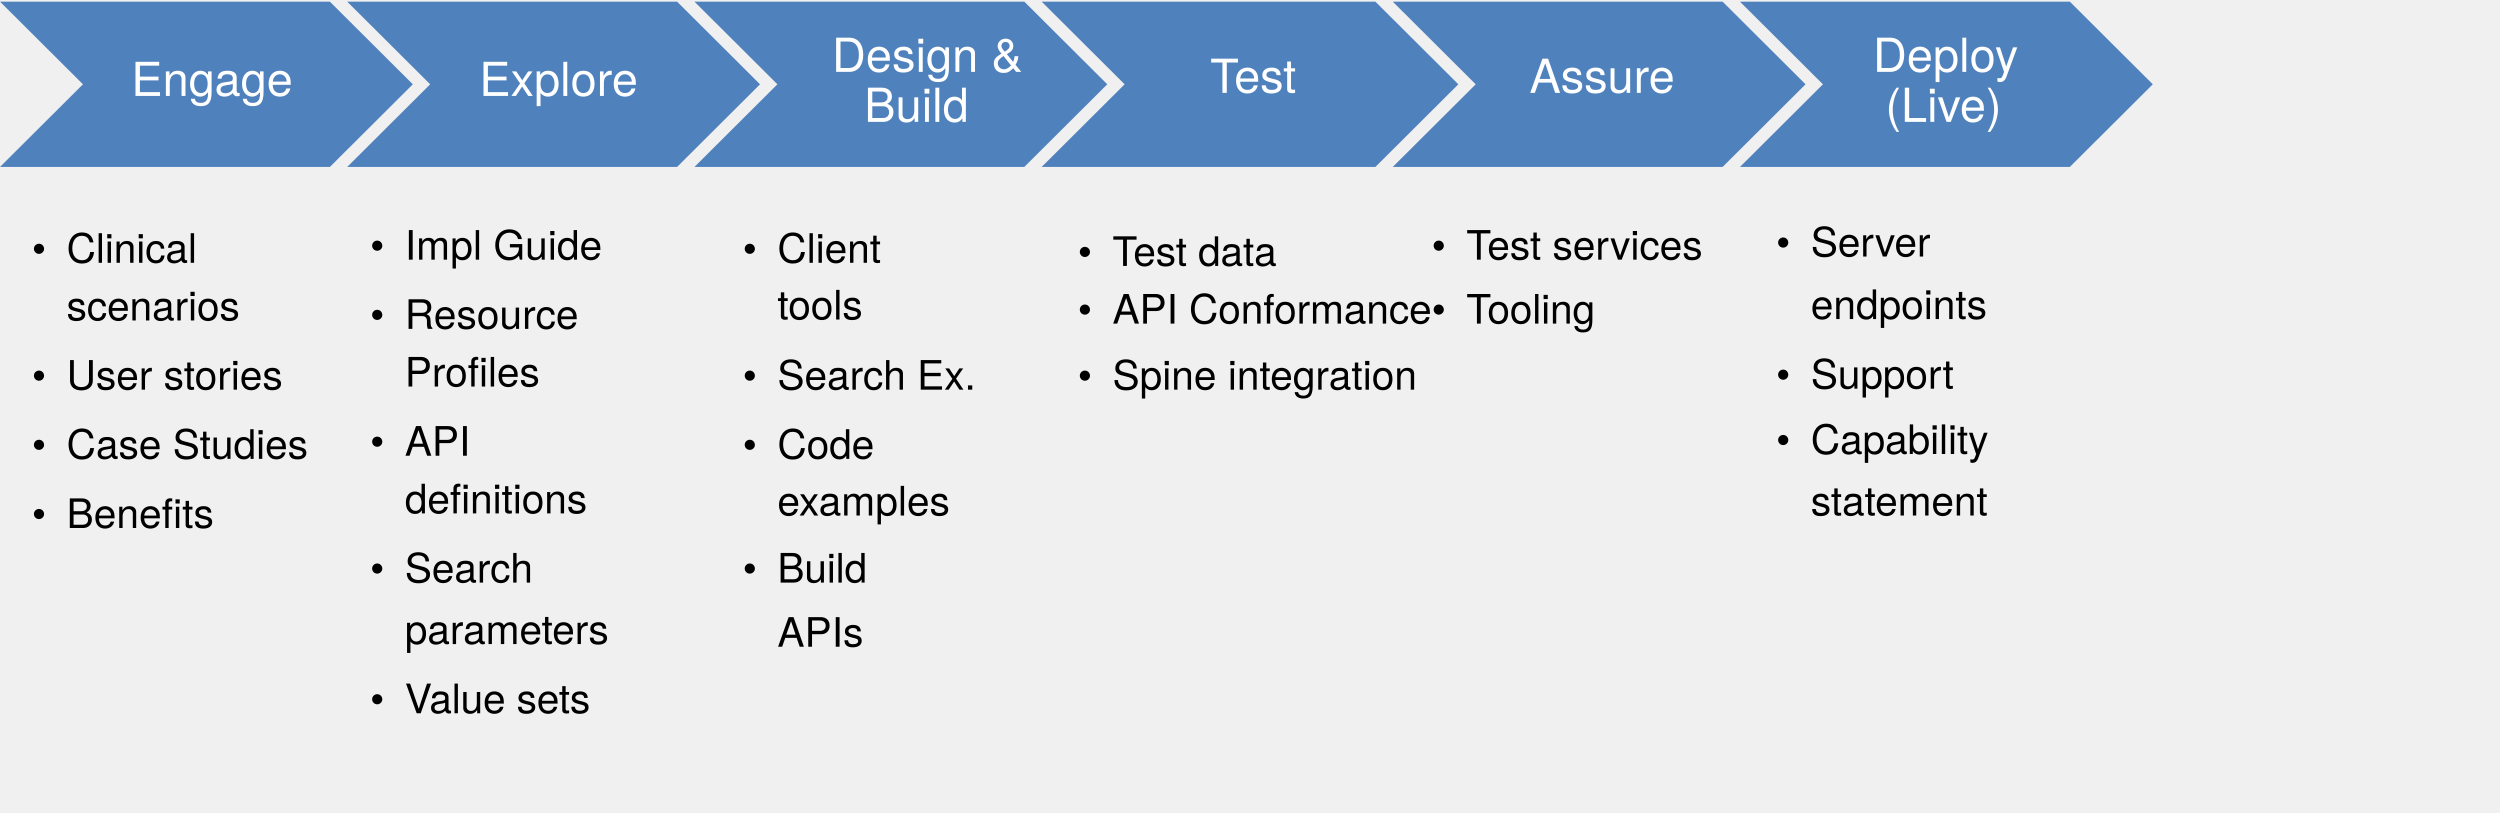
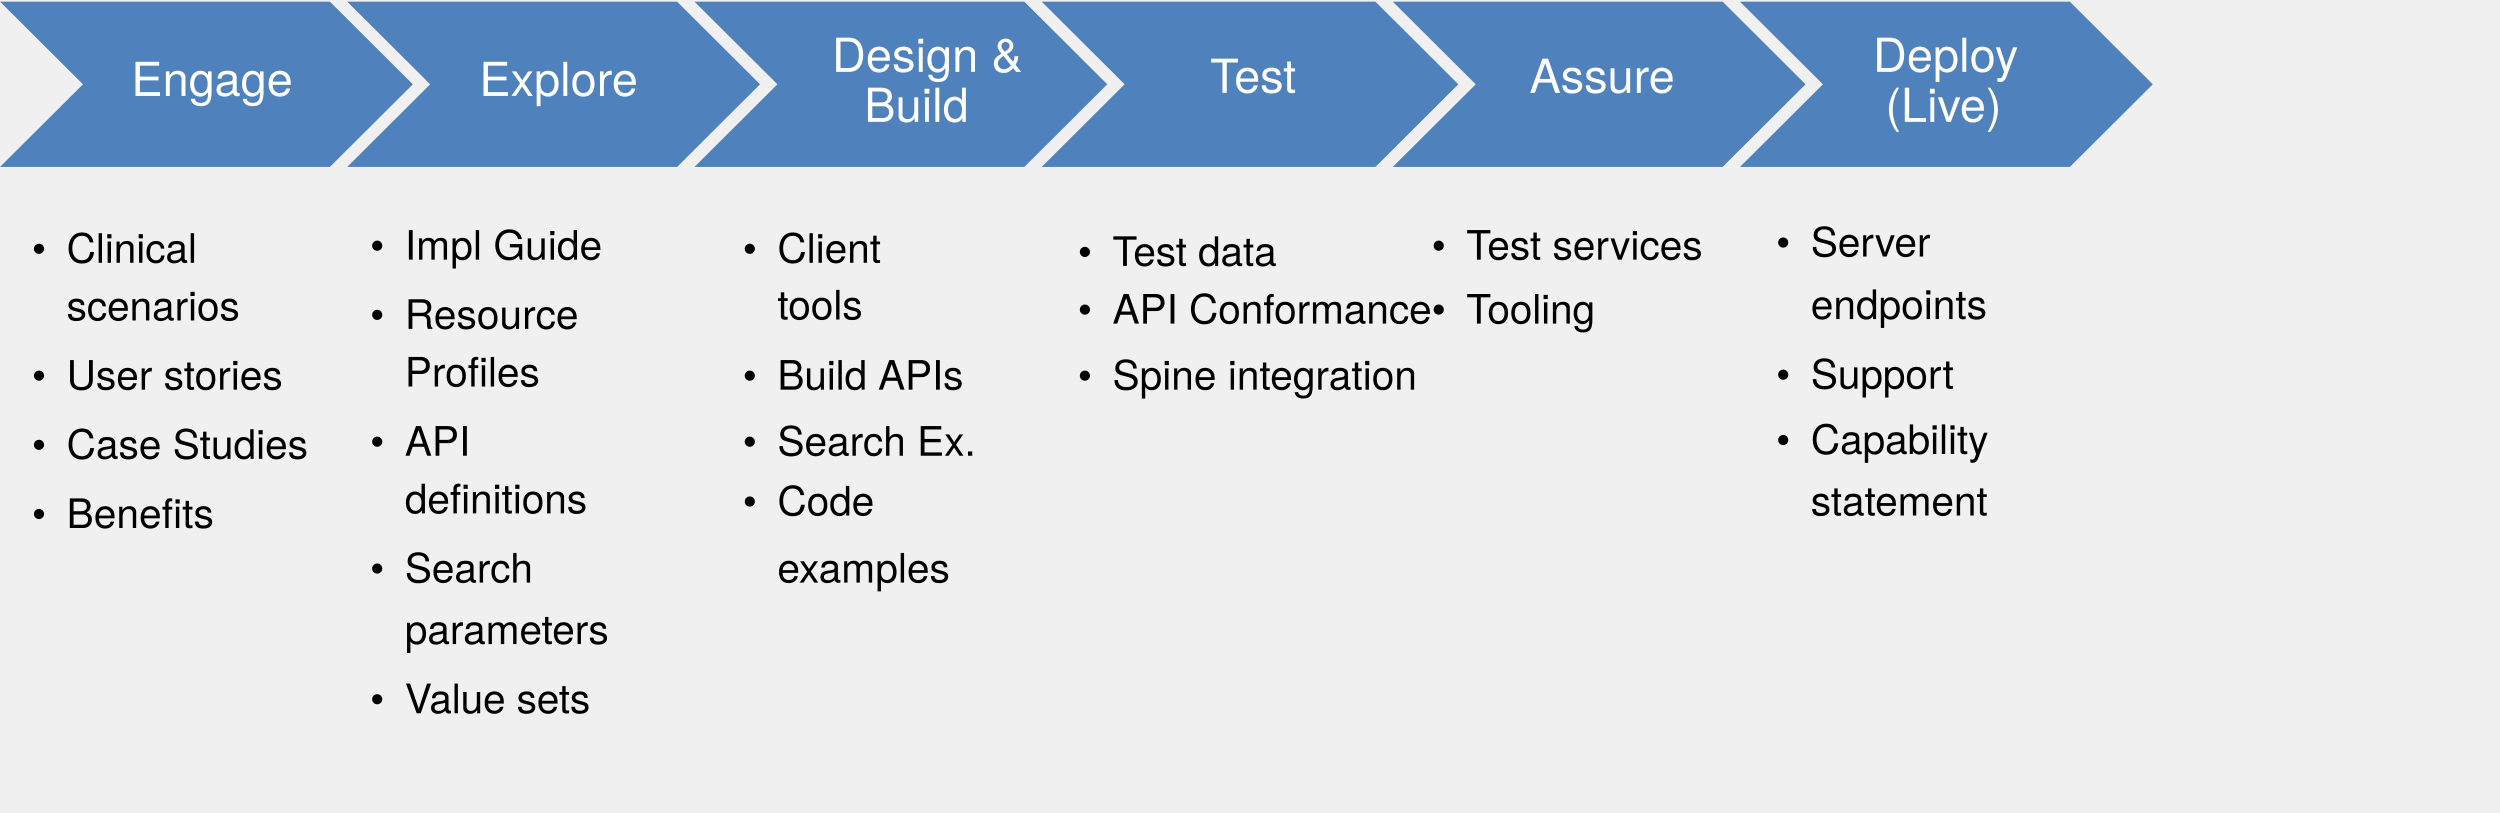
<svg xmlns="http://www.w3.org/2000/svg" xmlns:xlink="http://www.w3.org/1999/xlink" width="100%" viewBox="0 0 800 260" version="1.1">
  <defs />
  <g id="Page-1" stroke="none" stroke-width="1" fill="none" fill-rule="evenodd">
    <g id="guide" transform="translate(-1, -12)">
      <path d="M1,12.53 L106.556,12.53 L133.099,38.975 L106.556,65.42 L1,65.42 L27.543,38.975 L1,12.53 Z" id="Fill-3" fill="#4F81BD" />
      <text id="Engage" font-family="HelveticaNeue, Helvetica Neue" font-size="15" font-weight="normal" letter-spacing="0.01" fill="#FFFFFF">
        <tspan x="43.018" y="42.709">Engage</tspan>
      </text>
      <text id="•" font-family="HelveticaNeue, Helvetica Neue" font-size="13" font-weight="normal" fill="#000000">
        <tspan x="11.199" y="96.102">•</tspan>
      </text>
      <text id="Clinical-" font-family="HelveticaNeue, Helvetica Neue" font-size="13" font-weight="normal" letter-spacing="-0.025" fill="#000000">
        <tspan x="22.31" y="96.102">Clinical</tspan>
      </text>
      <text id="scenarios" font-family="HelveticaNeue, Helvetica Neue" font-size="13" font-weight="normal" letter-spacing="-0.026" fill="#000000">
        <tspan x="22.31" y="114.552">scenarios</tspan>
      </text>
      <text id="•" font-family="HelveticaNeue, Helvetica Neue" font-size="13" font-weight="normal" fill="#000000">
        <tspan x="11.199" y="136.692">•</tspan>
      </text>
      <text id="User-stories" font-family="HelveticaNeue, Helvetica Neue" font-size="13" font-weight="normal" letter-spacing="0.001" fill="#000000">
        <tspan x="22.31" y="136.692">User stories</tspan>
      </text>
      <text id="•" font-family="HelveticaNeue, Helvetica Neue" font-size="13" font-weight="normal" fill="#000000">
        <tspan x="11.199" y="158.832">•</tspan>
      </text>
      <text id="Case-studies" font-family="HelveticaNeue, Helvetica Neue" font-size="13" font-weight="normal" letter-spacing="0.001" fill="#000000">
        <tspan x="22.31" y="158.832">Case Studies</tspan>
      </text>
      <text id="•" font-family="HelveticaNeue, Helvetica Neue" font-size="13" font-weight="normal" fill="#000000">
        <tspan x="11.199" y="180.972">•</tspan>
      </text>
      <text id="Benefits" font-family="HelveticaNeue, Helvetica Neue" font-size="13" font-weight="normal" letter-spacing="0.021" fill="#000000">
        <tspan x="22.31" y="180.972">Benefits</tspan>
      </text>
      <path d="M112.111,12.53 L217.667,12.53 L244.21,38.975 L217.667,65.42 L112.111,65.42 L138.654,38.975 L112.111,12.53 Z" id="Fill-5" fill="#4F81BD" />
      <text id="Explore" font-family="HelveticaNeue, Helvetica Neue" font-size="15" font-weight="normal" letter-spacing="0.01" fill="#FFFFFF">
        <tspan x="154.384" y="42.709">Explore</tspan>
      </text>
      <text id="•" font-family="HelveticaNeue, Helvetica Neue" font-size="13" font-weight="normal" fill="#000000">
        <tspan x="119.428" y="95.102">•</tspan>
      </text>
      <text id="Impl" font-family="HelveticaNeue, Helvetica Neue" font-size="13" font-weight="normal" letter-spacing="0.025" fill="#000000">
        <tspan x="130.539" y="95.102">Impl Guide</tspan>
      </text>
      <text id="•" font-family="HelveticaNeue, Helvetica Neue" font-size="13" font-weight="normal" fill="#000000">
        <tspan x="119.428" y="117.242">•</tspan>
      </text>
      <text id="Resource-" font-family="HelveticaNeue, Helvetica Neue" font-size="13" font-weight="normal" letter-spacing="0.021" fill="#000000">
        <tspan x="130.539" y="117.242">Resource</tspan>
      </text>
      <text id="Profiles" font-family="HelveticaNeue, Helvetica Neue" font-size="13" font-weight="normal" letter-spacing="-0.013" fill="#000000">
        <tspan x="130.539" y="135.692">Profiles</tspan>
      </text>
      <text id="•" font-family="HelveticaNeue, Helvetica Neue" font-size="13" font-weight="normal" fill="#000000">
        <tspan x="119.428" y="157.832">•</tspan>
      </text>
      <text id="API" font-family="HelveticaNeue, Helvetica Neue" font-size="13" font-weight="normal" letter-spacing="-0.006" fill="#000000">
        <tspan x="130.539" y="157.832">API</tspan>
      </text>
      <text id="definitions" font-family="HelveticaNeue, Helvetica Neue" font-size="13" font-weight="normal" letter-spacing="-0.019" fill="#000000">
        <tspan x="130.539" y="176.282">definitions</tspan>
      </text>
      <text id="•" font-family="HelveticaNeue, Helvetica Neue" font-size="13" font-weight="normal" fill="#000000">
        <tspan x="119.428" y="198.422">•</tspan>
      </text>
      <text id="Search-" font-family="HelveticaNeue, Helvetica Neue" font-size="13" font-weight="normal" letter-spacing="-0.023" fill="#000000">
        <tspan x="130.539" y="198.422">Search</tspan>
      </text>
      <text id="parameters" font-family="HelveticaNeue, Helvetica Neue" font-size="13" font-weight="normal" letter-spacing="-0.019" fill="#000000">
        <tspan x="130.539" y="218.102">parameters</tspan>
      </text>
      <text id="•" font-family="HelveticaNeue, Helvetica Neue" font-size="13" font-weight="normal" fill="#000000">
        <tspan x="119.428" y="240.242">•</tspan>
      </text>
      <text id="Value-sets" font-family="HelveticaNeue, Helvetica Neue" font-size="13" font-weight="normal" letter-spacing="-0.051" fill="#000000">
        <tspan x="130.539" y="240.242">Value sets</tspan>
      </text>
      <path d="M223.222,12.53 L328.778,12.53 L355.321,38.975 L328.778,65.42 L223.222,65.42 L249.765,38.975 L223.222,12.53 Z" id="Fill-7" fill="#4F81BD" />
      <text id="Design-&amp;-" font-family="HelveticaNeue, Helvetica Neue" font-size="15" font-weight="normal" letter-spacing="0.024" fill="#FFFFFF">
        <tspan x="267.232" y="35">Design &amp;</tspan>
        <tspan x="283.337" y="52.42">	</tspan>
      </text>
      <text id="Build-" font-family="HelveticaNeue, Helvetica Neue" font-size="15" font-weight="normal" letter-spacing="0.024" fill="#FFFFFF">
        <tspan x="277.555" y="51">Build</tspan>
        <tspan x="280.701" y="68.42">	</tspan>
      </text>
      <text id="•" font-family="HelveticaNeue, Helvetica Neue" font-size="13" font-weight="normal" fill="#000000">
        <tspan x="238.658" y="96.102">•</tspan>
      </text>
      <text id="Client" font-family="HelveticaNeue, Helvetica Neue" font-size="13" font-weight="normal" letter-spacing="-0.013" fill="#000000">
        <tspan x="249.769" y="96.102">Client</tspan>
      </text>
      <text id="tools" font-family="HelveticaNeue, Helvetica Neue" font-size="13" font-weight="normal" letter-spacing="-0.013" fill="#000000">
        <tspan x="249.769" y="114.242">tools</tspan>
      </text>
      <text id="•" font-family="HelveticaNeue, Helvetica Neue" font-size="13" font-weight="normal" fill="#000000">
        <tspan x="238.658" y="136.692">•</tspan>
      </text>
+       <text id="Validation-" font-family="HelveticaNeue, Helvetica Neue" font-size="13" font-weight="normal" letter-spacing="-0.051" fill="#000000">
+         <tspan x="249.769" y="136.692">Build APIs	</tspan>
+       </text>
+       <text id="•" font-family="HelveticaNeue, Helvetica Neue" font-size="13" font-weight="normal" fill="#000000">
+         <tspan x="238.658" y="157.832">•</tspan>
+       </text>
      <text id="APIs" font-family="HelveticaNeue, Helvetica Neue" font-size="13" font-weight="normal" letter-spacing="-0.006" fill="#000000">
-         <tspan x="249.769" y="136.692">Search Ex.</tspan>
-       </text>
-       <text id="•" font-family="HelveticaNeue, Helvetica Neue" font-size="13" font-weight="normal" fill="#000000">
-         <tspan x="238.658" y="158.832">•</tspan>
+         <tspan x="249.769" y="157.832">Search Ex.</tspan>
+       </text>
+       <text id="•" font-family="HelveticaNeue, Helvetica Neue" font-size="13" font-weight="normal" fill="#000000">
+         <tspan x="238.658" y="176.972">•</tspan>
      </text>
      <text id="Code-" font-family="HelveticaNeue, Helvetica Neue" font-size="13" font-weight="normal" letter-spacing="-0.025" fill="#000000">
-         <tspan x="249.769" y="158.832">Code	</tspan>
+         <tspan x="249.769" y="176.972">Code	</tspan>
      </text>
      <text id="examples" font-family="HelveticaNeue, Helvetica Neue" font-size="13" font-weight="normal" letter-spacing="0.002" fill="#000000">
-         <tspan x="249.769" y="176.972">examples</tspan>
-       </text>
-       <text id="•" font-family="HelveticaNeue, Helvetica Neue" font-size="13" font-weight="normal" fill="#000000">
-         <tspan x="238.658" y="198.422">•</tspan>
-       </text>
-       <text id="Validation-" font-family="HelveticaNeue, Helvetica Neue" font-size="13" font-weight="normal" letter-spacing="-0.051" fill="#000000">
-         <tspan x="249.769" y="198.422">Build	</tspan>
-       </text>
-       <text id="tools" font-family="HelveticaNeue, Helvetica Neue" font-size="13" font-weight="normal" letter-spacing="0.017" fill="#000000">
-         <tspan x="249.769" y="218.962">APIs</tspan>
+         <tspan x="249.769" y="198.422">examples</tspan>
      </text>
      <path d="M334.333,12.53 L441.123,12.53 L467.667,38.975 L441.123,65.42 L334.333,65.42 L360.877,38.975 L334.333,12.53 Z" id="Fill-9" fill="#4F81BD" />
      <text id="Test" font-family="HelveticaNeue, Helvetica Neue" font-size="15" font-weight="normal" letter-spacing="-0.051" fill="#FFFFFF">
        <tspan x="388.258" y="41.709">Test</tspan>
      </text>
      <text id="•" font-family="HelveticaNeue, Helvetica Neue" font-size="13" font-weight="normal" fill="#000000">
        <tspan x="345.887" y="97.102">•</tspan>
      </text>
      <text id="Test-data" font-family="HelveticaNeue, Helvetica Neue" font-size="13" font-weight="normal" letter-spacing="-0.044" fill="#000000">
        <tspan x="356.998" y="97.102">Test	data</tspan>
      </text>
      <text id="•" font-family="HelveticaNeue, Helvetica Neue" font-size="13" font-weight="normal" fill="#000000">
        <tspan x="345.887" y="115.552">•</tspan>
      </text>
      <text id="API Conformance" font-family="HelveticaNeue, Helvetica Neue" font-size="13" font-weight="normal" letter-spacing="-0.023" fill="#000000">
        <tspan x="356.998" y="115.552">API Conformance</tspan>
      </text>
      <text id="•" font-family="HelveticaNeue, Helvetica Neue" font-size="13" font-weight="normal" fill="#000000">
        <tspan x="345.887" y="136.692">•</tspan>
      </text>
      <text id="Spine integration" font-family="HelveticaNeue, Helvetica Neue" font-size="13" font-weight="normal" letter-spacing="0.009" fill="#000000">
        <tspan x="356.998" y="136.692">Spine integration</tspan>
      </text>
      <path d="M446.679,12.53 L552.235,12.53 L578.778,38.975 L552.235,65.42 L446.679,65.42 L473.222,38.975 L446.679,12.53 Z" id="Fill-11" fill="#4F81BD" />
      <text id="Assure" font-family="HelveticaNeue, Helvetica Neue" font-size="15" font-weight="normal" letter-spacing="-0.007" fill="#FFFFFF">
        <tspan x="490.429" y="41.709">Assure</tspan>
      </text>
      <text id="•" font-family="HelveticaNeue, Helvetica Neue" font-size="13" font-weight="normal" fill="#000000">
        <tspan x="459.116" y="95.102">•</tspan>
      </text>
      <text id="Test services" font-family="HelveticaNeue, Helvetica Neue" font-size="13" font-weight="normal" letter-spacing="-0.006" fill="#000000">
        <tspan x="470.227" y="95.102">Test services</tspan>
      </text>
      <text id="•" font-family="HelveticaNeue, Helvetica Neue" font-size="13" font-weight="normal" fill="#000000">
        <tspan x="459.116" y="115.552">•</tspan>
      </text>
      <text id="Tooling" font-family="HelveticaNeue, Helvetica Neue" font-size="13" font-weight="normal" letter-spacing="-0.044" fill="#000000">
        <tspan x="470.227" y="115.552">Tooling</tspan>
      </text>
      <path d="M557.79,12.53 L663.346,12.53 L689.889,38.975 L663.346,65.42 L557.79,65.42 L584.333,38.975 L557.79,12.53 Z" id="Fill-13" fill="#4F81BD" />
      <text id="Deploy-" font-family="HelveticaNeue, Helvetica Neue" font-size="15" font-weight="normal" letter-spacing="0.024" fill="#FFFFFF">
        <tspan x="600.347" y="35">Deploy	</tspan>
      </text>
      <text id="(Live)" font-family="HelveticaNeue, Helvetica Neue" font-size="15" font-weight="normal" letter-spacing="-0.015" fill="#FFFFFF">
        <tspan x="604.361" y="51">(Live)</tspan>
      </text>
      <text id="•" font-family="HelveticaNeue, Helvetica Neue" font-size="13" font-weight="normal" fill="#000000">
        <tspan x="569.345" y="94.102">•</tspan>
      </text>
      <text id="Server" font-family="HelveticaNeue, Helvetica Neue" font-size="13" font-weight="normal" letter-spacing="-0.025" fill="#000000">
        <tspan x="580.456" y="94.102">Server	</tspan>
      </text>
      <text id="endpoints" font-family="HelveticaNeue, Helvetica Neue" font-size="13" font-weight="normal" letter-spacing="0.002" fill="#000000">
        <tspan x="580.456" y="114.102">endpoints</tspan>
      </text>
      <text id="•" font-family="HelveticaNeue, Helvetica Neue" font-size="13" font-weight="normal" fill="#000000">
        <tspan x="569.345" y="136.382">•</tspan>
      </text>
      <text id="Support" font-family="HelveticaNeue, Helvetica Neue" font-size="13" font-weight="normal" letter-spacing="-0.023" fill="#000000">
        <tspan x="580.456" y="136.382">Support</tspan>
      </text>
      <text id="•" font-family="HelveticaNeue, Helvetica Neue" font-size="13" font-weight="normal" fill="#000000">
        <tspan x="569.345" y="157.292">•</tspan>
      </text>
      <text id="Capability" font-family="HelveticaNeue, Helvetica Neue" font-size="13" font-weight="normal" letter-spacing="-0.025" fill="#000000">
        <tspan x="580.456" y="157.292">Capability	</tspan>
      </text>
      <text id="statement" font-family="HelveticaNeue, Helvetica Neue" font-size="13" font-weight="normal" letter-spacing="-0.026" fill="#000000">
        <tspan x="580.456" y="176.972">statement</tspan>
      </text>
      <a xlink:href="..\engage.html" target="_top">
        <rect id="l-engage" fill-opacity="0" fill="#FFFFFF" x="0" y="0" width="105.824" height="269.518" class="s_link">
          <text x="10" y="20" width="100%" height="100%" style="text-anchor: middle"> </text>
        </rect>
      </a>
      <a xlink:href="..\explore.html" target="_top">
        <rect id="l-explore" fill-opacity="0" fill="#FFFFFF" x="114.627" y="0" width="105.824" height="269.518" class="s_link">
          <text x="10" y="20" width="100%" height="100%" style="text-anchor: middle"> </text>
        </rect>
      </a>
      <a xlink:href="..\design.html" target="_top">
        <rect id="l-design" fill-opacity="0" fill="#FFFFFF" x="223.222" y="0" width="105.824" height="269.518" class="s_link">
          <text x="10" y="20" width="100%" height="100%" style="text-anchor: middle"> </text>
        </rect>
      </a>
      <a xlink:href="..\test.html" target="_top">
        <rect id="l-test" fill-opacity="0" fill="#FFFFFF" x="333.966" y="0" width="105.824" height="269.518" class="s_link">
          <text x="10" y="20" width="100%" height="100%" style="text-anchor: middle"> </text>
        </rect>
      </a>
      <a xlink:href="..\assure.html" target="_top">
        <rect id="l-accredit" fill-opacity="0" fill="#FFFFFF" x="447.966" y="0" width="105.824" height="269.518" class="s_link">
          <text x="10" y="20" width="100%" height="100%" style="text-anchor: middle"> </text>
        </rect>
      </a>
      <a xlink:href="..\deploy.html" target="_top">
        <rect id="l-deploy" fill-opacity="0" fill="#FFFFFF" x="560.544" y="0" width="214.824" height="269.518" class="s_link">
          <text x="10" y="20" width="100%" height="100%" style="text-anchor: middle"> </text>
        </rect>
      </a>
    </g>
  </g>
</svg>
